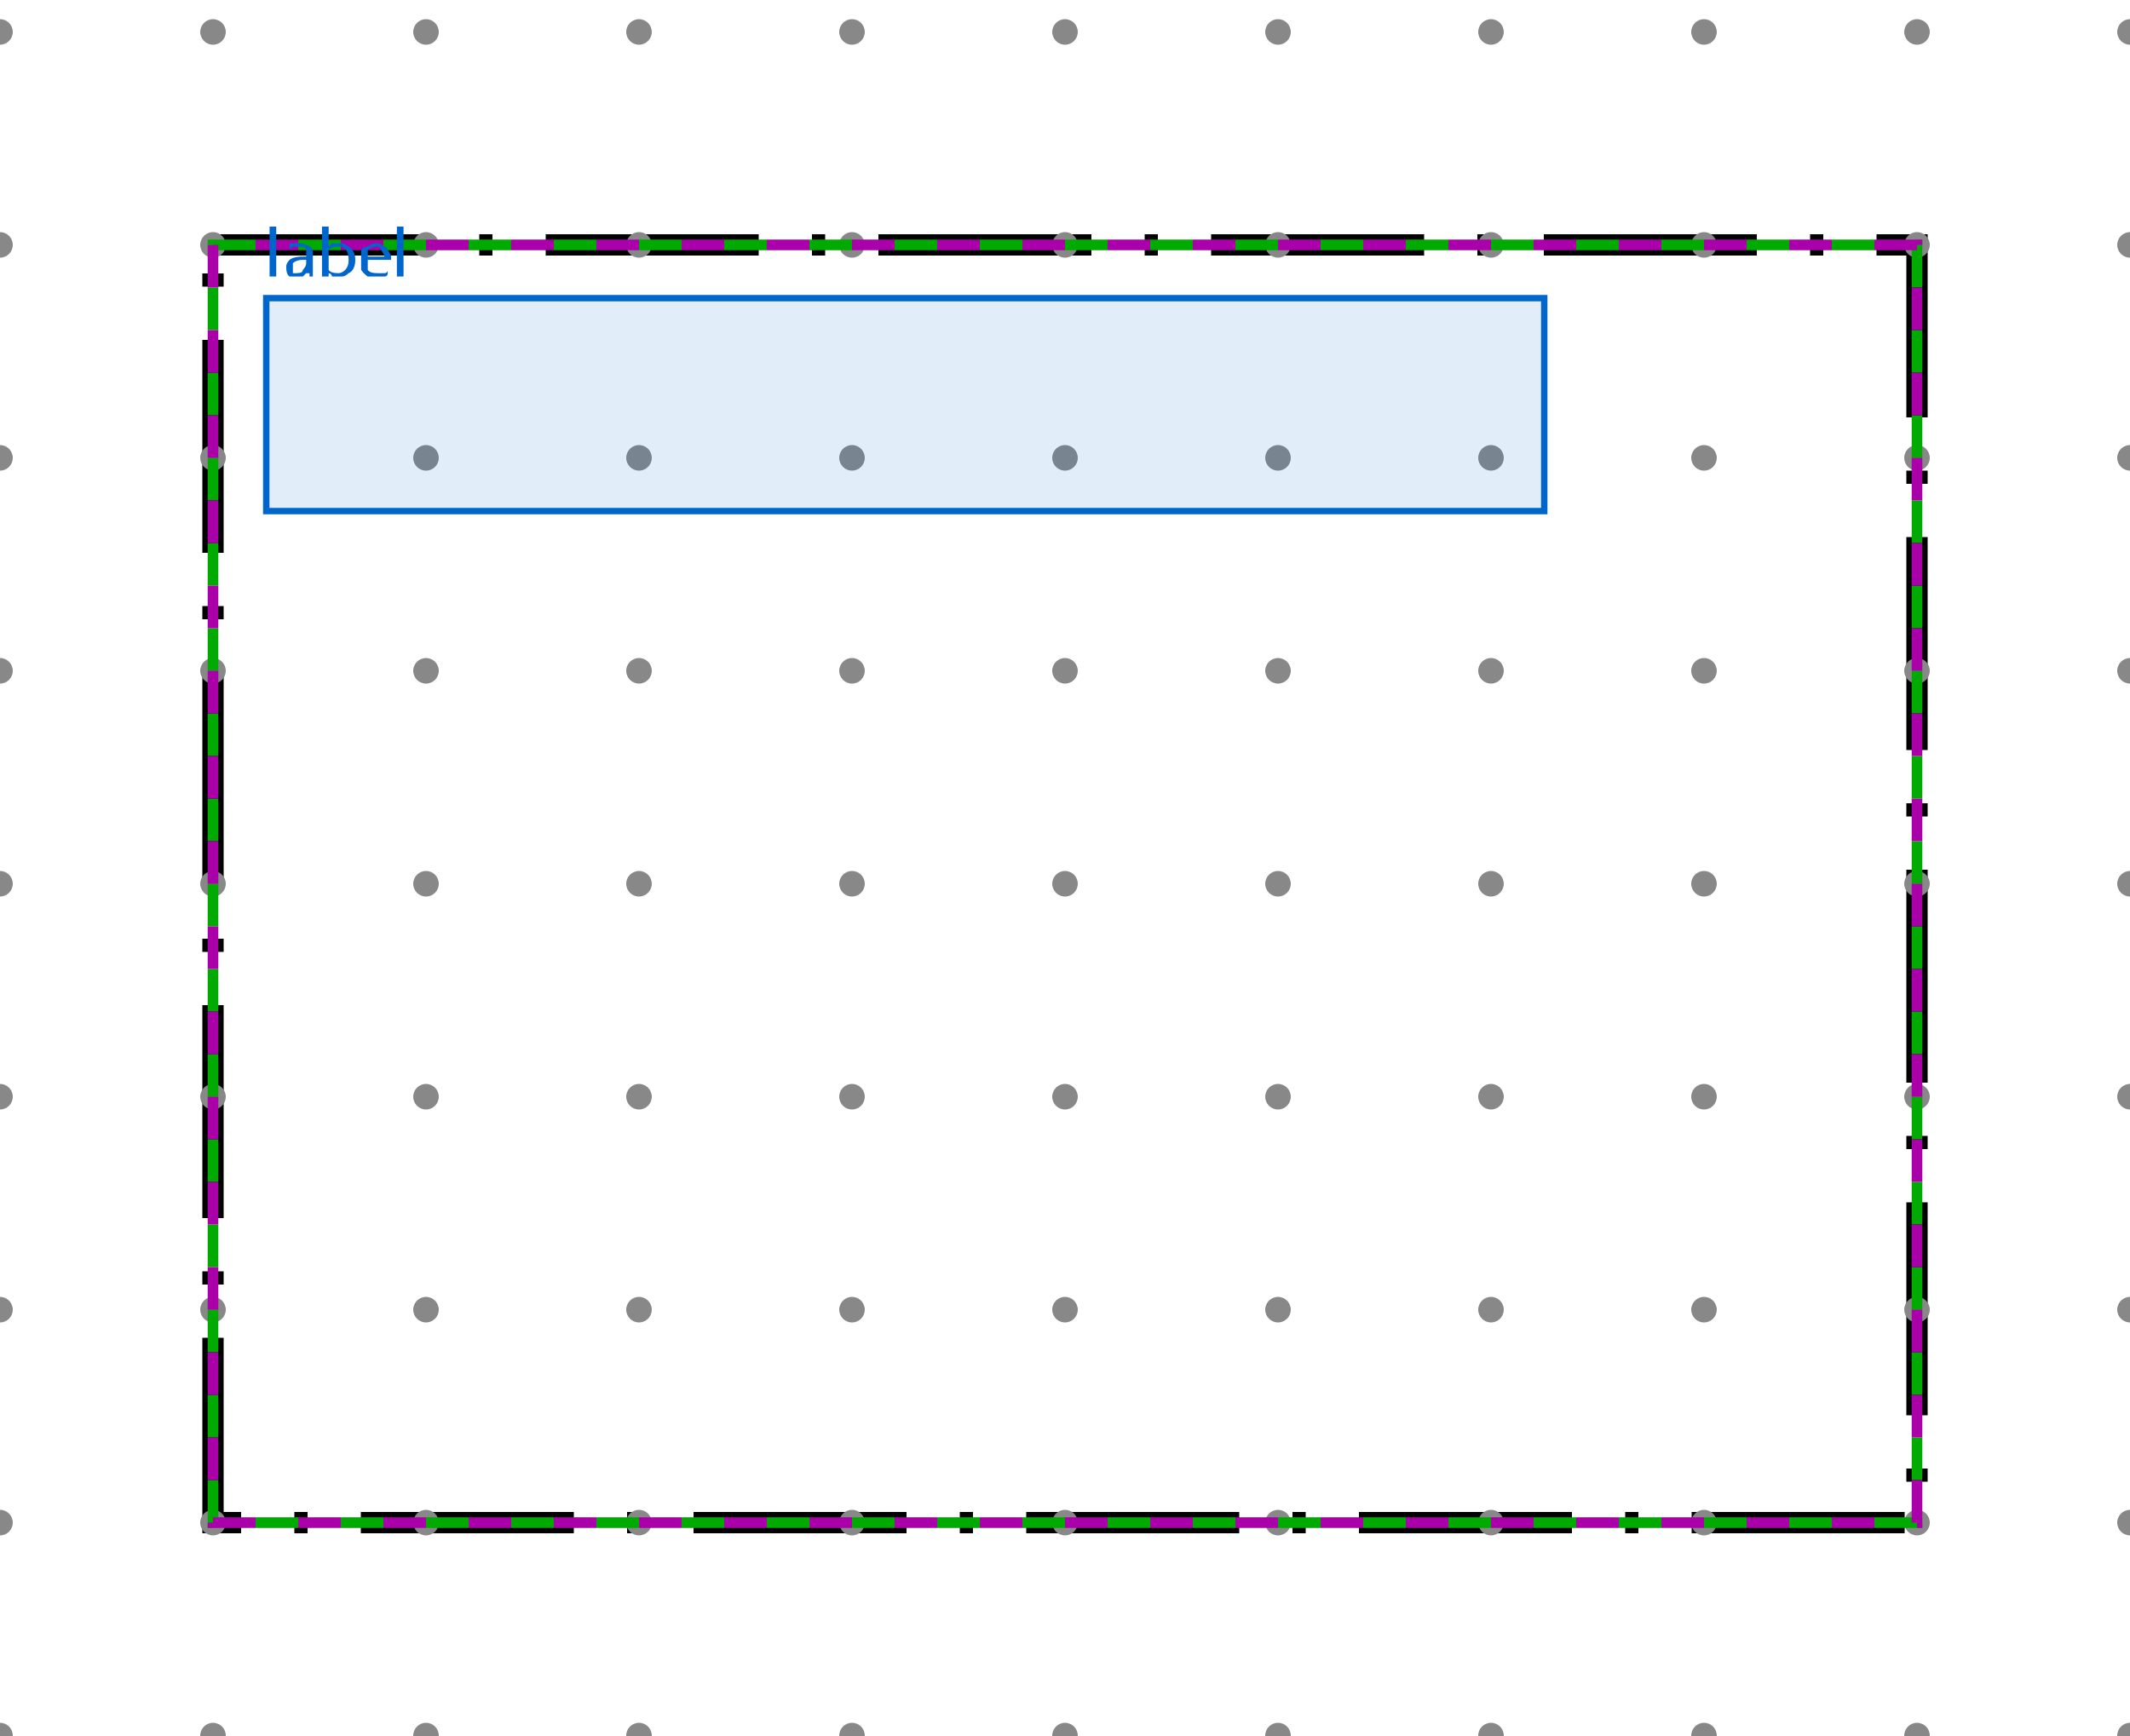
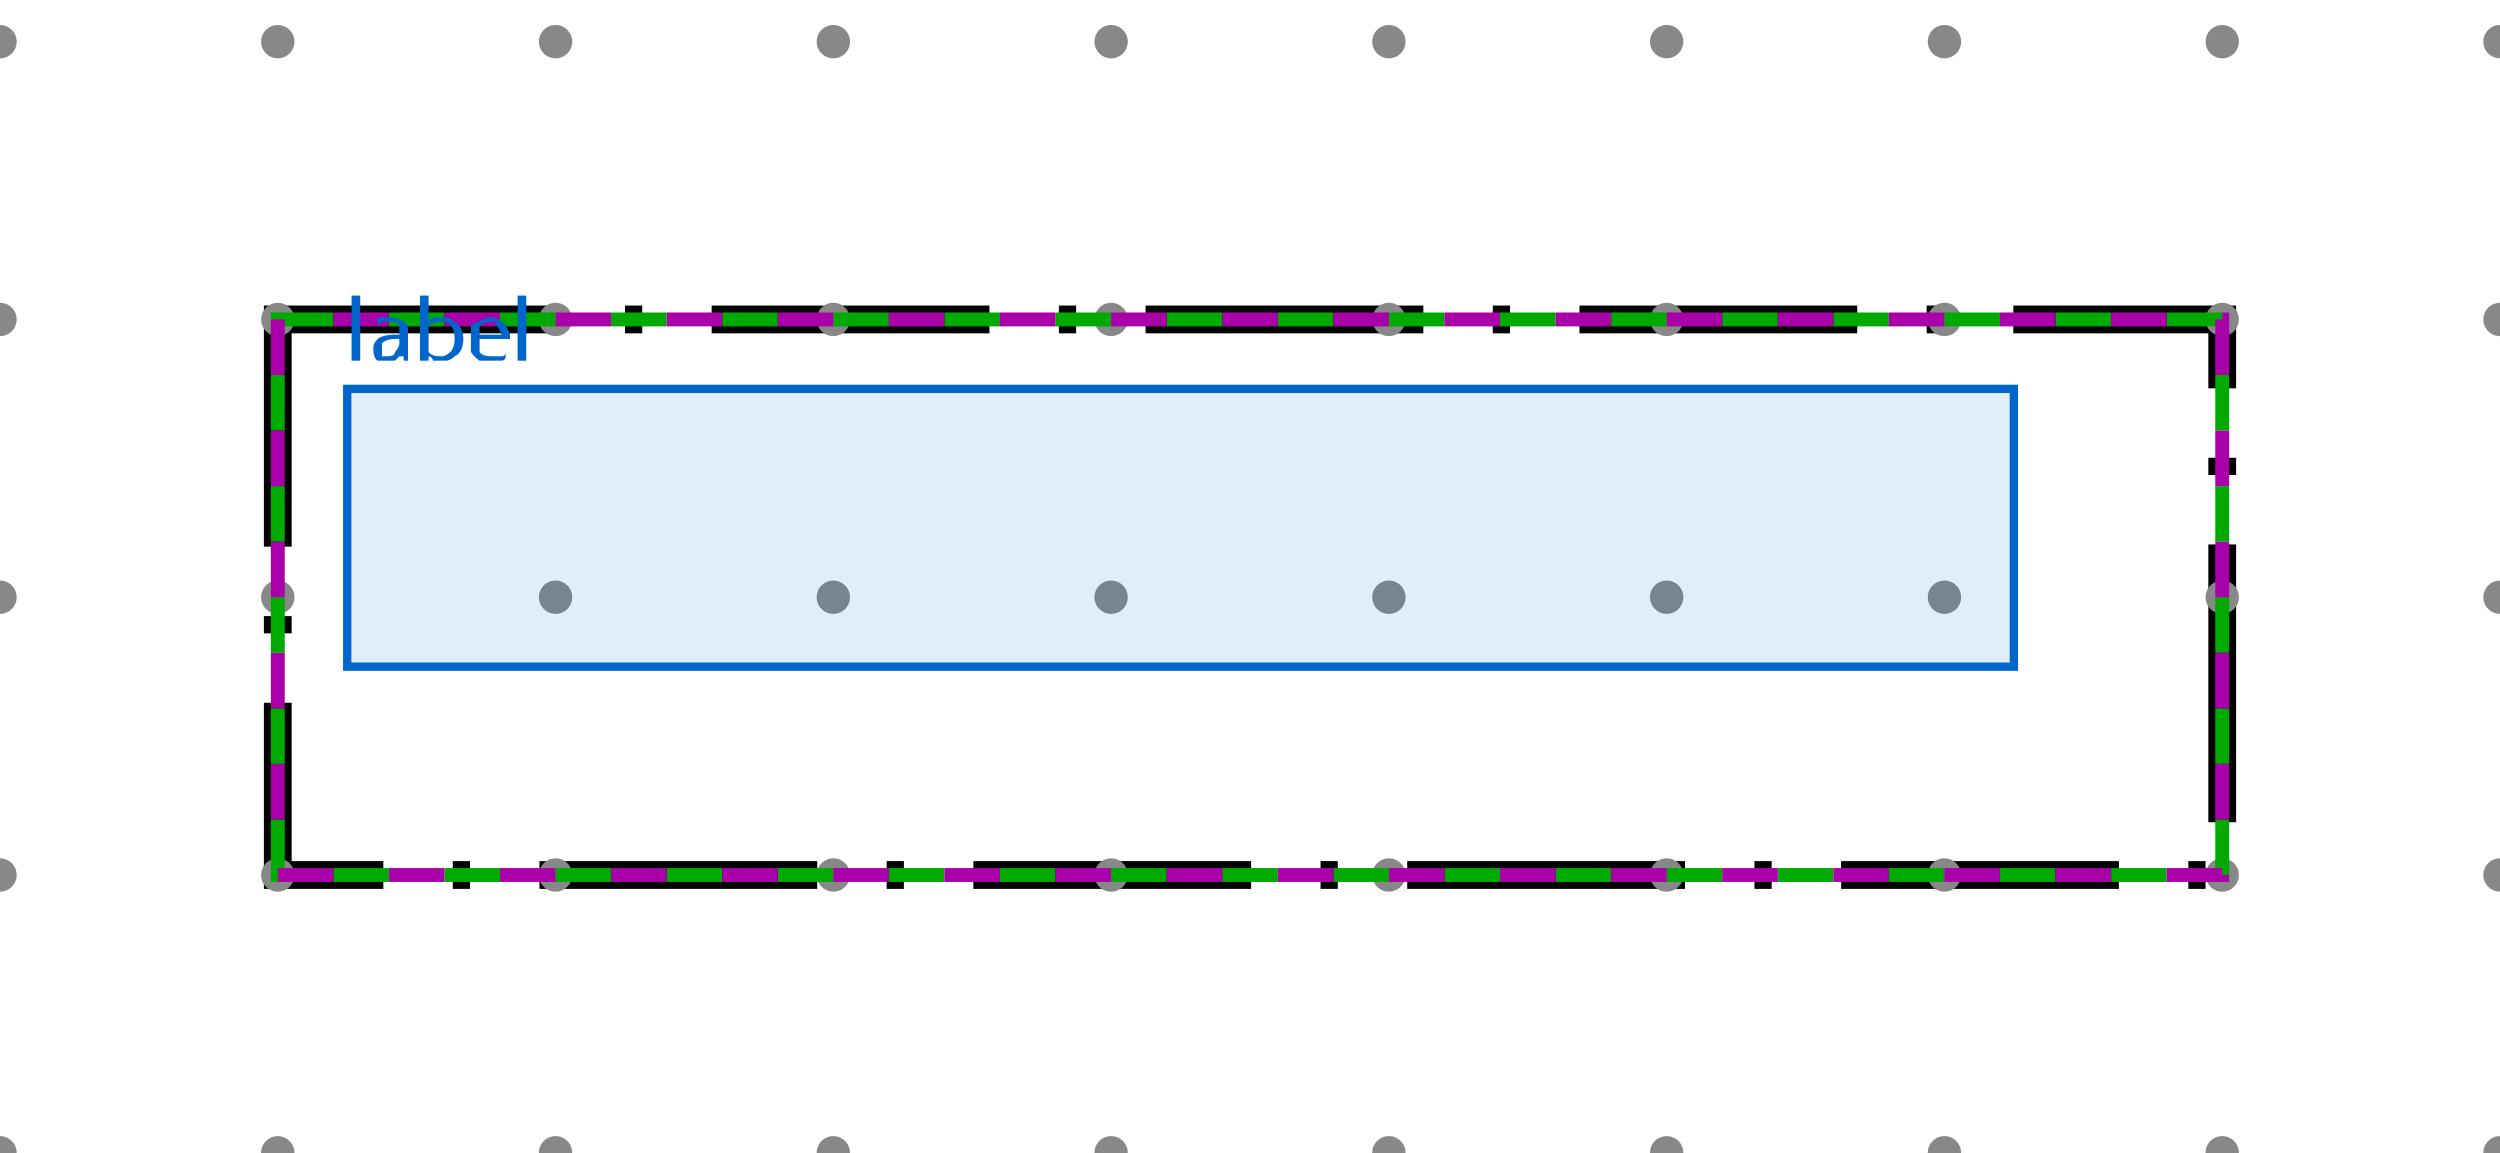
- <svg xmlns="http://www.w3.org/2000/svg" width="25mm" height="20.375mm" viewBox="-1 -1.15 10 8.15">
+ <svg xmlns="http://www.w3.org/2000/svg" width="22.5mm" height="10.375mm" viewBox="-1 -1.15 9 4.15">
  <g fill="none" stroke="#000" stroke-linecap="butt" stroke-linejoin="miter">
-     <polygon points="0,0 8,0 8,6 0,6" stroke-width="0.1" stroke-dasharray="1 0.25 0.062 0.25" />
+     <polygon points="0,0 7,0 7,2 0,2" stroke-width="0.1" stroke-dasharray="1 0.25 0.062 0.25" />
  </g>
  <g class="annotation">
    <circle class="grid" cx="-1" cy="-1" r="0.06" fill="#888" stroke="none" />
    <circle class="grid" cx="0" cy="-1" r="0.06" fill="#888" stroke="none" />
    <circle class="grid" cx="1" cy="-1" r="0.06" fill="#888" stroke="none" />
    <circle class="grid" cx="2" cy="-1" r="0.06" fill="#888" stroke="none" />
    <circle class="grid" cx="3" cy="-1" r="0.06" fill="#888" stroke="none" />
    <circle class="grid" cx="4" cy="-1" r="0.06" fill="#888" stroke="none" />
    <circle class="grid" cx="5" cy="-1" r="0.06" fill="#888" stroke="none" />
    <circle class="grid" cx="6" cy="-1" r="0.06" fill="#888" stroke="none" />
    <circle class="grid" cx="7" cy="-1" r="0.06" fill="#888" stroke="none" />
    <circle class="grid" cx="8" cy="-1" r="0.06" fill="#888" stroke="none" />
-     <circle class="grid" cx="9" cy="-1" r="0.06" fill="#888" stroke="none" />
    <circle class="grid" cx="-1" cy="0" r="0.06" fill="#888" stroke="none" />
    <circle class="grid" cx="0" cy="0" r="0.06" fill="#888" stroke="none" />
    <circle class="grid" cx="1" cy="0" r="0.06" fill="#888" stroke="none" />
    <circle class="grid" cx="2" cy="0" r="0.06" fill="#888" stroke="none" />
    <circle class="grid" cx="3" cy="0" r="0.06" fill="#888" stroke="none" />
    <circle class="grid" cx="4" cy="0" r="0.06" fill="#888" stroke="none" />
    <circle class="grid" cx="5" cy="0" r="0.06" fill="#888" stroke="none" />
    <circle class="grid" cx="6" cy="0" r="0.06" fill="#888" stroke="none" />
    <circle class="grid" cx="7" cy="0" r="0.06" fill="#888" stroke="none" />
    <circle class="grid" cx="8" cy="0" r="0.06" fill="#888" stroke="none" />
-     <circle class="grid" cx="9" cy="0" r="0.06" fill="#888" stroke="none" />
    <circle class="grid" cx="-1" cy="1" r="0.06" fill="#888" stroke="none" />
    <circle class="grid" cx="0" cy="1" r="0.06" fill="#888" stroke="none" />
    <circle class="grid" cx="1" cy="1" r="0.06" fill="#888" stroke="none" />
    <circle class="grid" cx="2" cy="1" r="0.06" fill="#888" stroke="none" />
    <circle class="grid" cx="3" cy="1" r="0.06" fill="#888" stroke="none" />
    <circle class="grid" cx="4" cy="1" r="0.06" fill="#888" stroke="none" />
    <circle class="grid" cx="5" cy="1" r="0.06" fill="#888" stroke="none" />
    <circle class="grid" cx="6" cy="1" r="0.06" fill="#888" stroke="none" />
    <circle class="grid" cx="7" cy="1" r="0.06" fill="#888" stroke="none" />
    <circle class="grid" cx="8" cy="1" r="0.06" fill="#888" stroke="none" />
-     <circle class="grid" cx="9" cy="1" r="0.06" fill="#888" stroke="none" />
    <circle class="grid" cx="-1" cy="2" r="0.06" fill="#888" stroke="none" />
    <circle class="grid" cx="0" cy="2" r="0.06" fill="#888" stroke="none" />
    <circle class="grid" cx="1" cy="2" r="0.06" fill="#888" stroke="none" />
    <circle class="grid" cx="2" cy="2" r="0.06" fill="#888" stroke="none" />
    <circle class="grid" cx="3" cy="2" r="0.06" fill="#888" stroke="none" />
    <circle class="grid" cx="4" cy="2" r="0.06" fill="#888" stroke="none" />
    <circle class="grid" cx="5" cy="2" r="0.06" fill="#888" stroke="none" />
    <circle class="grid" cx="6" cy="2" r="0.06" fill="#888" stroke="none" />
    <circle class="grid" cx="7" cy="2" r="0.06" fill="#888" stroke="none" />
    <circle class="grid" cx="8" cy="2" r="0.06" fill="#888" stroke="none" />
-     <circle class="grid" cx="9" cy="2" r="0.06" fill="#888" stroke="none" />
    <circle class="grid" cx="-1" cy="3" r="0.06" fill="#888" stroke="none" />
    <circle class="grid" cx="0" cy="3" r="0.06" fill="#888" stroke="none" />
    <circle class="grid" cx="1" cy="3" r="0.06" fill="#888" stroke="none" />
    <circle class="grid" cx="2" cy="3" r="0.06" fill="#888" stroke="none" />
    <circle class="grid" cx="3" cy="3" r="0.06" fill="#888" stroke="none" />
    <circle class="grid" cx="4" cy="3" r="0.06" fill="#888" stroke="none" />
    <circle class="grid" cx="5" cy="3" r="0.06" fill="#888" stroke="none" />
    <circle class="grid" cx="6" cy="3" r="0.06" fill="#888" stroke="none" />
    <circle class="grid" cx="7" cy="3" r="0.06" fill="#888" stroke="none" />
    <circle class="grid" cx="8" cy="3" r="0.06" fill="#888" stroke="none" />
-     <circle class="grid" cx="9" cy="3" r="0.06" fill="#888" stroke="none" />
-     <circle class="grid" cx="-1" cy="4" r="0.06" fill="#888" stroke="none" />
-     <circle class="grid" cx="0" cy="4" r="0.06" fill="#888" stroke="none" />
-     <circle class="grid" cx="1" cy="4" r="0.06" fill="#888" stroke="none" />
-     <circle class="grid" cx="2" cy="4" r="0.06" fill="#888" stroke="none" />
-     <circle class="grid" cx="3" cy="4" r="0.06" fill="#888" stroke="none" />
-     <circle class="grid" cx="4" cy="4" r="0.06" fill="#888" stroke="none" />
-     <circle class="grid" cx="5" cy="4" r="0.06" fill="#888" stroke="none" />
-     <circle class="grid" cx="6" cy="4" r="0.06" fill="#888" stroke="none" />
-     <circle class="grid" cx="7" cy="4" r="0.06" fill="#888" stroke="none" />
-     <circle class="grid" cx="8" cy="4" r="0.06" fill="#888" stroke="none" />
-     <circle class="grid" cx="9" cy="4" r="0.06" fill="#888" stroke="none" />
-     <circle class="grid" cx="-1" cy="5" r="0.06" fill="#888" stroke="none" />
-     <circle class="grid" cx="0" cy="5" r="0.06" fill="#888" stroke="none" />
-     <circle class="grid" cx="1" cy="5" r="0.06" fill="#888" stroke="none" />
-     <circle class="grid" cx="2" cy="5" r="0.06" fill="#888" stroke="none" />
-     <circle class="grid" cx="3" cy="5" r="0.06" fill="#888" stroke="none" />
-     <circle class="grid" cx="4" cy="5" r="0.06" fill="#888" stroke="none" />
-     <circle class="grid" cx="5" cy="5" r="0.06" fill="#888" stroke="none" />
-     <circle class="grid" cx="6" cy="5" r="0.06" fill="#888" stroke="none" />
-     <circle class="grid" cx="7" cy="5" r="0.06" fill="#888" stroke="none" />
-     <circle class="grid" cx="8" cy="5" r="0.06" fill="#888" stroke="none" />
-     <circle class="grid" cx="9" cy="5" r="0.06" fill="#888" stroke="none" />
-     <circle class="grid" cx="-1" cy="6" r="0.06" fill="#888" stroke="none" />
-     <circle class="grid" cx="0" cy="6" r="0.06" fill="#888" stroke="none" />
-     <circle class="grid" cx="1" cy="6" r="0.06" fill="#888" stroke="none" />
-     <circle class="grid" cx="2" cy="6" r="0.06" fill="#888" stroke="none" />
-     <circle class="grid" cx="3" cy="6" r="0.06" fill="#888" stroke="none" />
-     <circle class="grid" cx="4" cy="6" r="0.06" fill="#888" stroke="none" />
-     <circle class="grid" cx="5" cy="6" r="0.06" fill="#888" stroke="none" />
-     <circle class="grid" cx="6" cy="6" r="0.06" fill="#888" stroke="none" />
-     <circle class="grid" cx="7" cy="6" r="0.06" fill="#888" stroke="none" />
-     <circle class="grid" cx="8" cy="6" r="0.06" fill="#888" stroke="none" />
-     <circle class="grid" cx="9" cy="6" r="0.06" fill="#888" stroke="none" />
-     <circle class="grid" cx="-1" cy="7" r="0.06" fill="#888" stroke="none" />
-     <circle class="grid" cx="0" cy="7" r="0.06" fill="#888" stroke="none" />
-     <circle class="grid" cx="1" cy="7" r="0.06" fill="#888" stroke="none" />
-     <circle class="grid" cx="2" cy="7" r="0.06" fill="#888" stroke="none" />
-     <circle class="grid" cx="3" cy="7" r="0.06" fill="#888" stroke="none" />
-     <circle class="grid" cx="4" cy="7" r="0.06" fill="#888" stroke="none" />
-     <circle class="grid" cx="5" cy="7" r="0.06" fill="#888" stroke="none" />
-     <circle class="grid" cx="6" cy="7" r="0.06" fill="#888" stroke="none" />
-     <circle class="grid" cx="7" cy="7" r="0.06" fill="#888" stroke="none" />
-     <circle class="grid" cx="8" cy="7" r="0.06" fill="#888" stroke="none" />
-     <circle class="grid" cx="9" cy="7" r="0.06" fill="#888" stroke="none" />
-     <rect class="body-box" x="0" y="0" width="8" height="6" fill="none" stroke="#0a0" stroke-width="0.05" stroke-dasharray="0.2 0.2" />
-     <rect class="keepout-box" x="0" y="0" width="8" height="6" fill="none" stroke="#a0a" stroke-width="0.05" stroke-dasharray="0.2 0.2" stroke-dashoffset="0.2" />
+     <rect class="body-box" x="0" y="0" width="7" height="2" fill="none" stroke="#0a0" stroke-width="0.05" stroke-dasharray="0.2 0.2" />
+     <rect class="keepout-box" x="0" y="0" width="7" height="2" fill="none" stroke="#a0a" stroke-width="0.05" stroke-dasharray="0.2 0.2" stroke-dashoffset="0.2" />
    <rect class="slot-box" x="0.25" y="0.25" width="6" height="1" fill="#06c" fill-opacity="0.12" stroke="#06c" stroke-width="0.03" />
    <text class="slot-id" x="0.25" y="0.15" font-size="0.3" text-anchor="start" fill="#06c" stroke="none" font-family="sans-serif">label</text>
  </g>
</svg>
